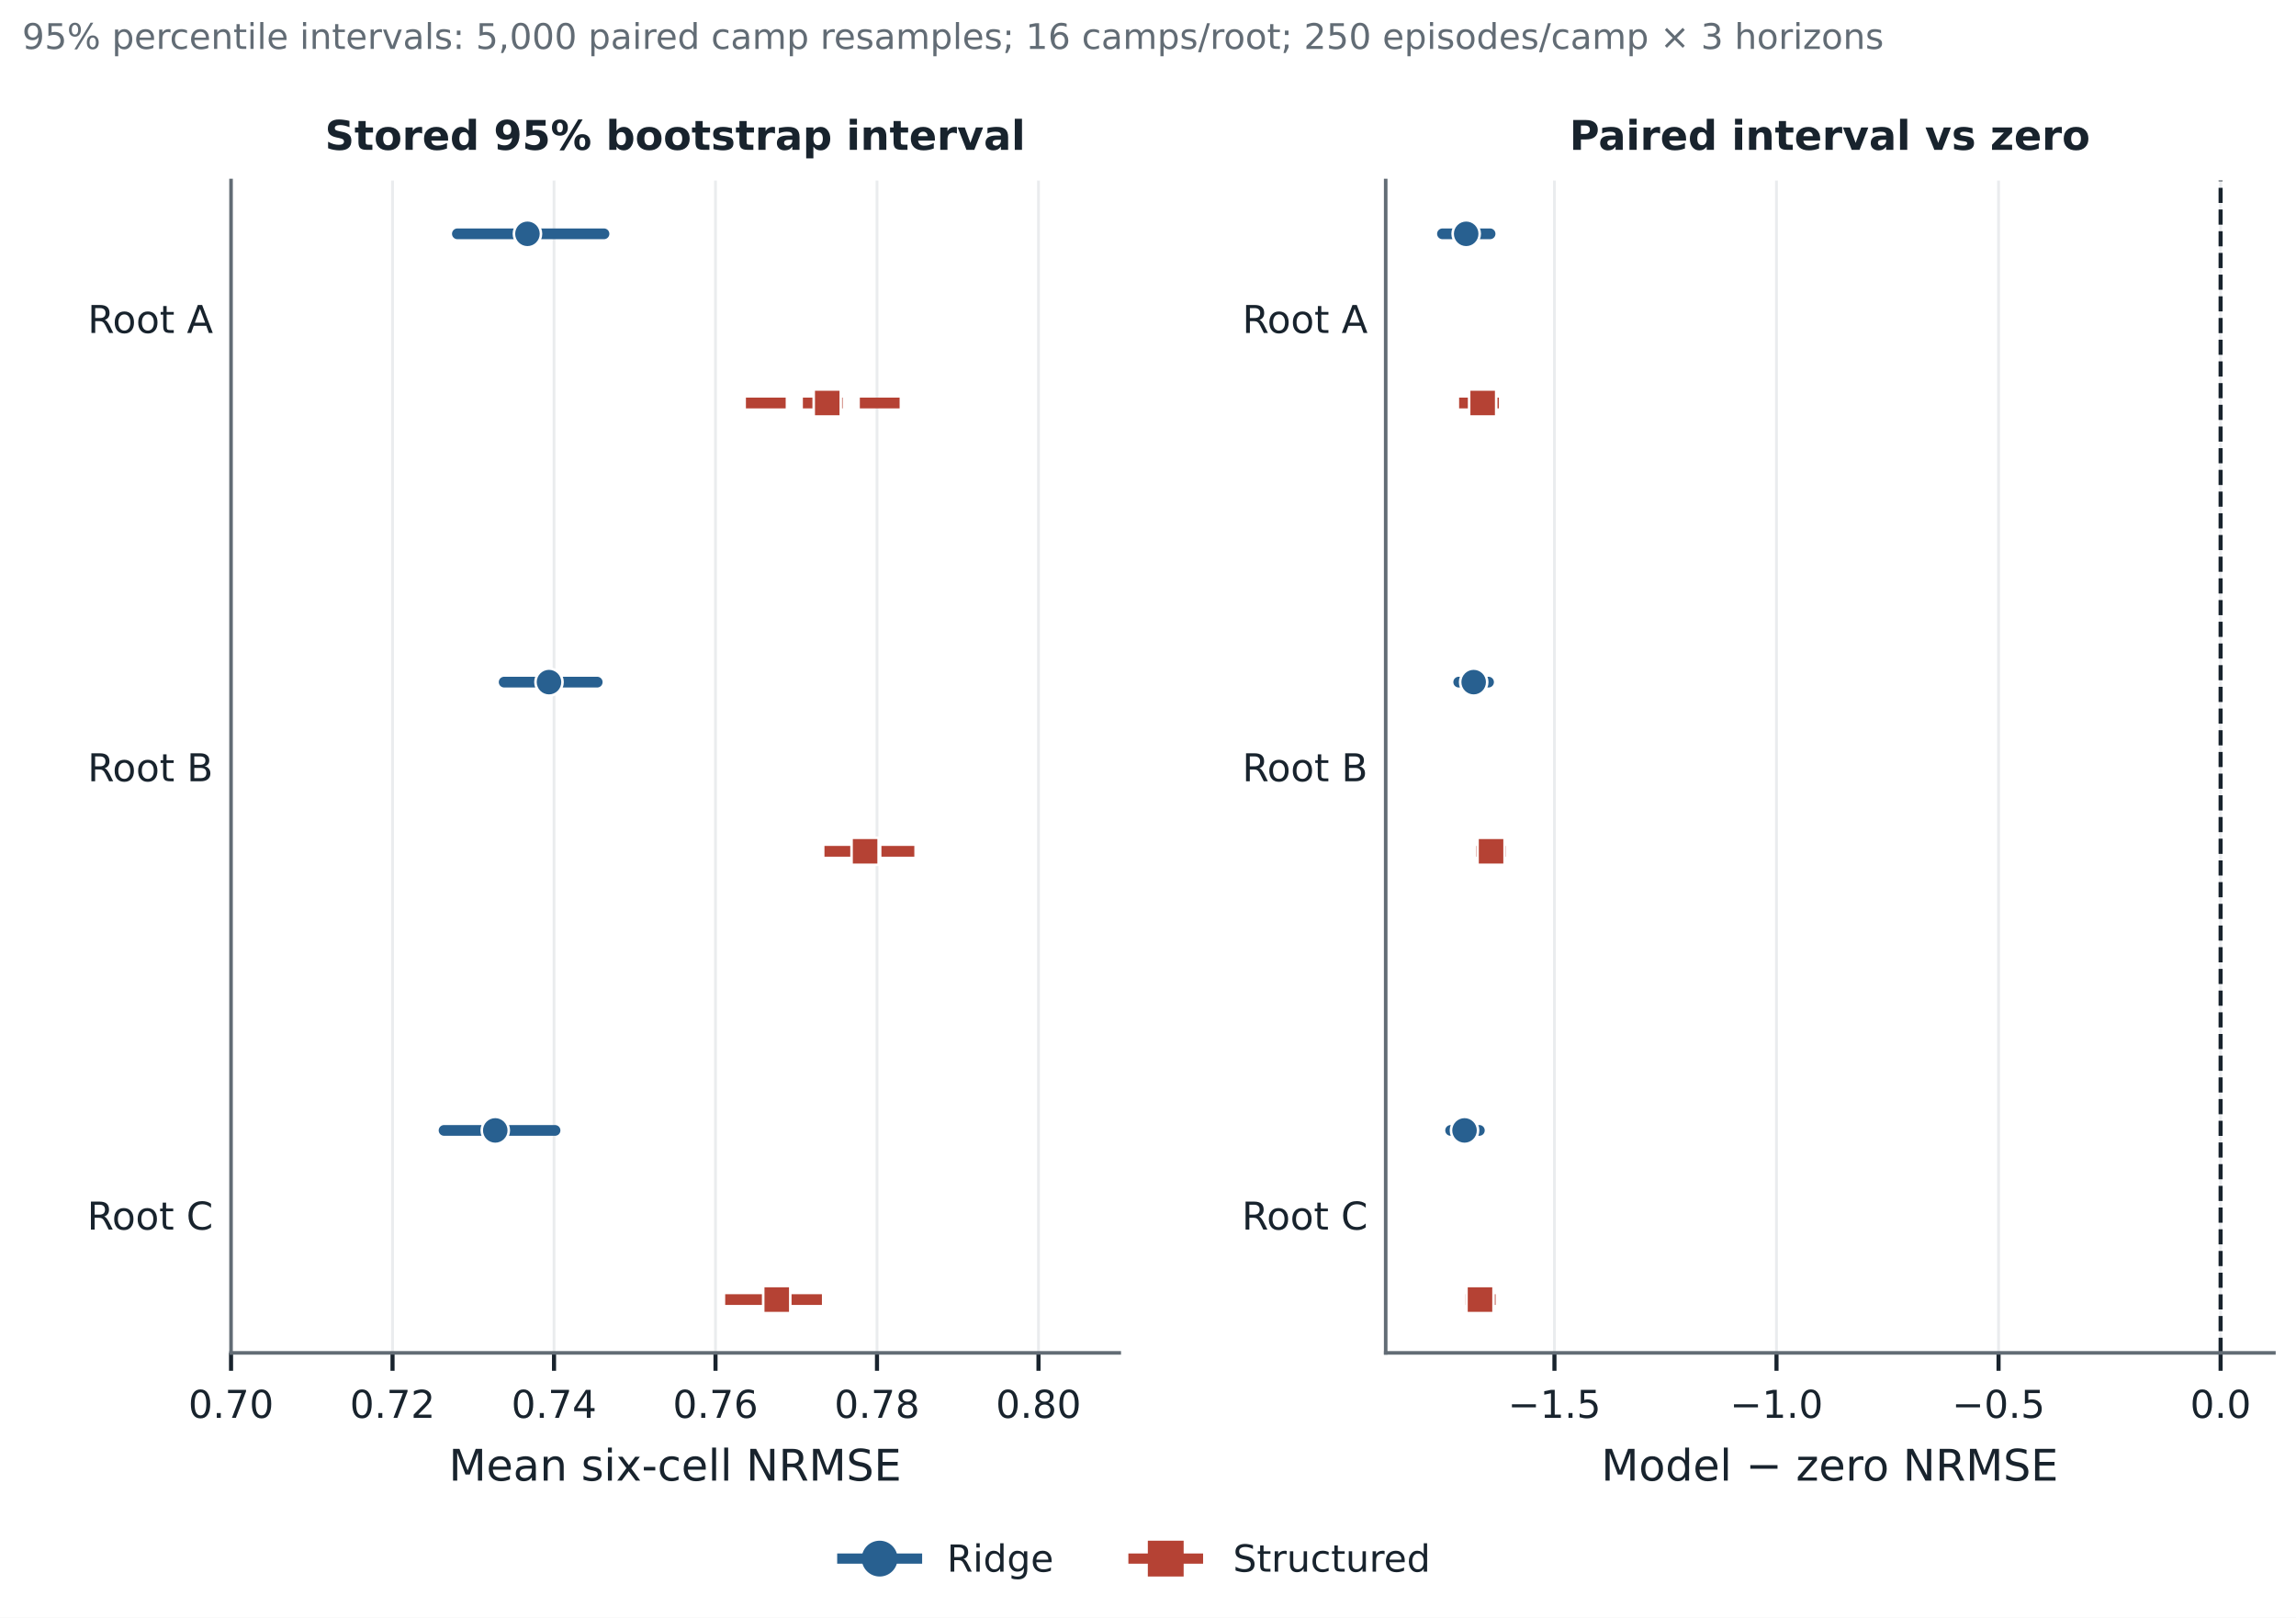
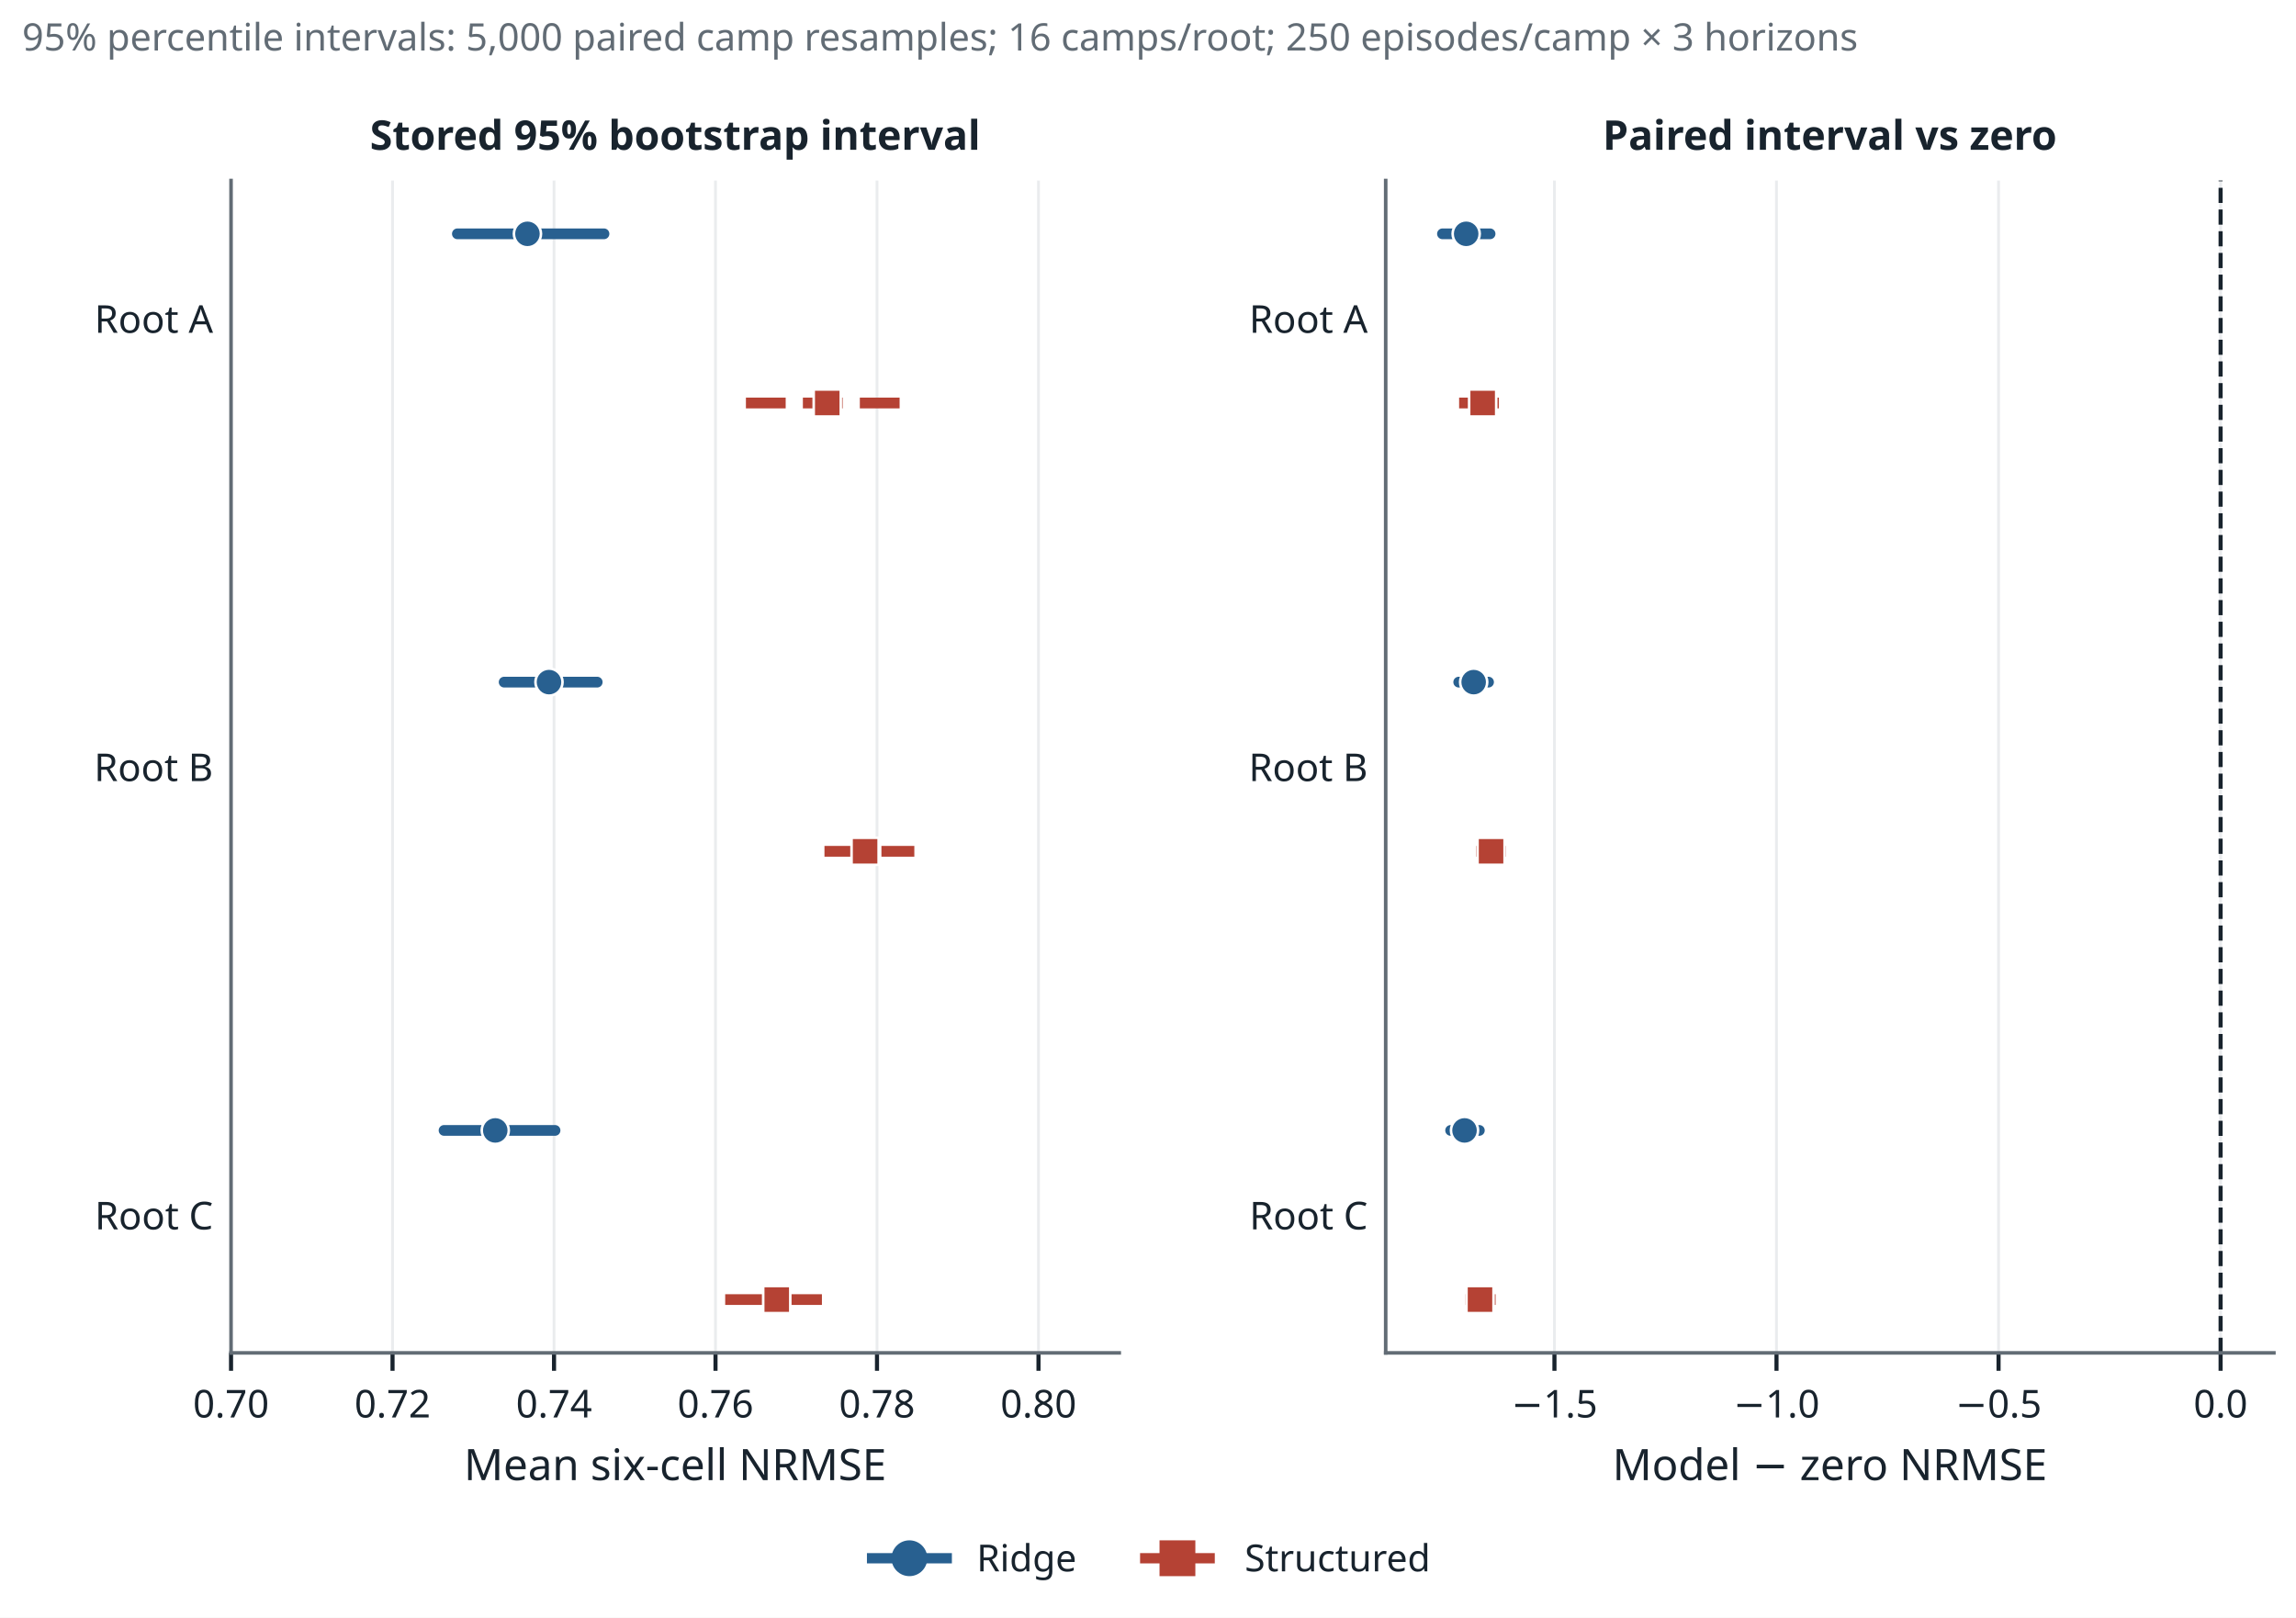
<svg xmlns="http://www.w3.org/2000/svg" xmlns:xlink="http://www.w3.org/1999/xlink" width="448.632pt" height="316.138pt" viewBox="0 0 448.632 316.138" version="1.1">
  <defs>
    <style type="text/css">*{stroke-linejoin: round; stroke-linecap: butt}</style>
  </defs>
  <g id="figure_1">
    <g id="patch_1">
-       <path d="M 0 316.138  L 448.632 316.138  L 448.632 0  L 0 0  z " style="fill: #ffffff" />
+       <path d="M 0 316.138 L 448.632 316.138 L 448.632 0 L 0 0 z " style="fill: #ffffff" />
    </g>
    <g id="axes_1">
      <g id="patch_2">
-         <path d="M 45.144 264.384  L 218.695 264.384  L 218.695 35.28  L 45.144 35.28  z " style="fill: #ffffff" />
+         <path d="M 45.144 264.384 L 218.695 264.384 L 218.695 35.28 L 45.144 35.28 z " style="fill: #ffffff" />
      </g>
      <g id="matplotlib.axis_1">
        <g id="xtick_1">
          <g id="line2d_1">
-             <path d="M 45.144 264.384  L 45.144 35.28  " clip-path="url(#p7da0e8e7cd)" style="fill: none; stroke: #aab2b9; stroke-opacity: 0.24; stroke-width: 0.55; stroke-linecap: square" />
+             <path d="M 45.144 264.384 L 45.144 35.28 " clip-path="url(#p7da0e8e7cd)" style="fill: none; stroke: #aab2b9; stroke-opacity: 0.24; stroke-width: 0.55; stroke-linecap: square" />
          </g>
          <g id="line2d_2">
            <defs>
-               <path id="m73434d7753" d="M 0 0  L 0 3.5  " style="stroke: #18232d; stroke-width: 0.8" />
+               <path id="m73434d7753" d="M 0 0 L 0 3.5 " style="stroke: #18232d; stroke-width: 0.8" />
            </defs>
            <g>
              <use xlink:href="#m73434d7753" x="45.144" y="264.384" style="fill: #18232d; stroke: #18232d; stroke-width: 0.8" />
            </g>
          </g>
          <g id="text_1">
-             <text style="font-size: 7.5px; font-family: 'DejaVu Sans'; text-anchor: middle; fill: #18232d" x="45.144" y="277.082" transform="rotate(-0 45.144 277.0822)">0.70</text>
+             <text style="font-size: 7.5px; font-family: 'STIXGeneral'; text-anchor: middle; fill: #18232d" x="45.144" y="277.009" transform="rotate(-0 45.144 277.009)">0.70</text>
          </g>
        </g>
        <g id="xtick_2">
          <g id="line2d_3">
-             <path d="M 76.699 264.384  L 76.699 35.28  " clip-path="url(#p7da0e8e7cd)" style="fill: none; stroke: #aab2b9; stroke-opacity: 0.24; stroke-width: 0.55; stroke-linecap: square" />
+             <path d="M 76.699 264.384 L 76.699 35.28 " clip-path="url(#p7da0e8e7cd)" style="fill: none; stroke: #aab2b9; stroke-opacity: 0.24; stroke-width: 0.55; stroke-linecap: square" />
          </g>
          <g id="line2d_4">
            <g>
              <use xlink:href="#m73434d7753" x="76.699" y="264.384" style="fill: #18232d; stroke: #18232d; stroke-width: 0.8" />
            </g>
          </g>
          <g id="text_2">
-             <text style="font-size: 7.5px; font-family: 'DejaVu Sans'; text-anchor: middle; fill: #18232d" x="76.699" y="277.082" transform="rotate(-0 76.69878 277.0822)">0.72</text>
+             <text style="font-size: 7.5px; font-family: 'STIXGeneral'; text-anchor: middle; fill: #18232d" x="76.699" y="277.009" transform="rotate(-0 76.69878 277.009)">0.72</text>
          </g>
        </g>
        <g id="xtick_3">
          <g id="line2d_5">
-             <path d="M 108.254 264.384  L 108.254 35.28  " clip-path="url(#p7da0e8e7cd)" style="fill: none; stroke: #aab2b9; stroke-opacity: 0.24; stroke-width: 0.55; stroke-linecap: square" />
+             <path d="M 108.254 264.384 L 108.254 35.28 " clip-path="url(#p7da0e8e7cd)" style="fill: none; stroke: #aab2b9; stroke-opacity: 0.24; stroke-width: 0.55; stroke-linecap: square" />
          </g>
          <g id="line2d_6">
            <g>
              <use xlink:href="#m73434d7753" x="108.254" y="264.384" style="fill: #18232d; stroke: #18232d; stroke-width: 0.8" />
            </g>
          </g>
          <g id="text_3">
-             <text style="font-size: 7.5px; font-family: 'DejaVu Sans'; text-anchor: middle; fill: #18232d" x="108.254" y="277.082" transform="rotate(-0 108.2536 277.0822)">0.74</text>
+             <text style="font-size: 7.5px; font-family: 'STIXGeneral'; text-anchor: middle; fill: #18232d" x="108.254" y="277.009" transform="rotate(-0 108.2536 277.009)">0.74</text>
          </g>
        </g>
        <g id="xtick_4">
          <g id="line2d_7">
-             <path d="M 139.808 264.384  L 139.808 35.28  " clip-path="url(#p7da0e8e7cd)" style="fill: none; stroke: #aab2b9; stroke-opacity: 0.24; stroke-width: 0.55; stroke-linecap: square" />
+             <path d="M 139.808 264.384 L 139.808 35.28 " clip-path="url(#p7da0e8e7cd)" style="fill: none; stroke: #aab2b9; stroke-opacity: 0.24; stroke-width: 0.55; stroke-linecap: square" />
          </g>
          <g id="line2d_8">
            <g>
              <use xlink:href="#m73434d7753" x="139.808" y="264.384" style="fill: #18232d; stroke: #18232d; stroke-width: 0.8" />
            </g>
          </g>
          <g id="text_4">
-             <text style="font-size: 7.5px; font-family: 'DejaVu Sans'; text-anchor: middle; fill: #18232d" x="139.808" y="277.082" transform="rotate(-0 139.8083 277.0822)">0.76</text>
+             <text style="font-size: 7.5px; font-family: 'STIXGeneral'; text-anchor: middle; fill: #18232d" x="139.808" y="277.009" transform="rotate(-0 139.8083 277.009)">0.76</text>
          </g>
        </g>
        <g id="xtick_5">
          <g id="line2d_9">
-             <path d="M 171.363 264.384  L 171.363 35.28  " clip-path="url(#p7da0e8e7cd)" style="fill: none; stroke: #aab2b9; stroke-opacity: 0.24; stroke-width: 0.55; stroke-linecap: square" />
+             <path d="M 171.363 264.384 L 171.363 35.28 " clip-path="url(#p7da0e8e7cd)" style="fill: none; stroke: #aab2b9; stroke-opacity: 0.24; stroke-width: 0.55; stroke-linecap: square" />
          </g>
          <g id="line2d_10">
            <g>
              <use xlink:href="#m73434d7753" x="171.363" y="264.384" style="fill: #18232d; stroke: #18232d; stroke-width: 0.8" />
            </g>
          </g>
          <g id="text_5">
-             <text style="font-size: 7.5px; font-family: 'DejaVu Sans'; text-anchor: middle; fill: #18232d" x="171.363" y="277.082" transform="rotate(-0 171.3631 277.0822)">0.78</text>
+             <text style="font-size: 7.5px; font-family: 'STIXGeneral'; text-anchor: middle; fill: #18232d" x="171.363" y="277.009" transform="rotate(-0 171.3631 277.009)">0.78</text>
          </g>
        </g>
        <g id="xtick_6">
          <g id="line2d_11">
-             <path d="M 202.918 264.384  L 202.918 35.28  " clip-path="url(#p7da0e8e7cd)" style="fill: none; stroke: #aab2b9; stroke-opacity: 0.24; stroke-width: 0.55; stroke-linecap: square" />
+             <path d="M 202.918 264.384 L 202.918 35.28 " clip-path="url(#p7da0e8e7cd)" style="fill: none; stroke: #aab2b9; stroke-opacity: 0.24; stroke-width: 0.55; stroke-linecap: square" />
          </g>
          <g id="line2d_12">
            <g>
              <use xlink:href="#m73434d7753" x="202.918" y="264.384" style="fill: #18232d; stroke: #18232d; stroke-width: 0.8" />
            </g>
          </g>
          <g id="text_6">
-             <text style="font-size: 7.5px; font-family: 'DejaVu Sans'; text-anchor: middle; fill: #18232d" x="202.918" y="277.082" transform="rotate(-0 202.9179 277.0822)">0.80</text>
+             <text style="font-size: 7.5px; font-family: 'STIXGeneral'; text-anchor: middle; fill: #18232d" x="202.918" y="277.009" transform="rotate(-0 202.9179 277.009)">0.80</text>
          </g>
        </g>
        <g id="text_7">
-           <text style="font-size: 8.5px; font-family: 'DejaVu Sans'; text-anchor: middle; fill: #18232d" x="131.92" y="289.343" transform="rotate(-0 131.9197 289.3427)">Mean six-cell NRMSE</text>
+           <text style="font-size: 8.5px; font-family: 'STIXGeneral'; text-anchor: middle; fill: #18232d" x="131.92" y="289.259" transform="rotate(-0 131.9197 289.259)">Mean six-cell NRMSE</text>
        </g>
      </g>
      <g id="matplotlib.axis_2">
        <g id="ytick_1">
          <g id="line2d_13" />
          <g id="text_8">
-             <text style="font-size: 7.5px; font-family: 'DejaVu Sans'; text-anchor: end; fill: #18232d" x="41.644" y="65.073" transform="rotate(-0 41.644 65.07281)">Root A</text>
+             <text style="font-size: 7.5px; font-family: 'STIXGeneral'; text-anchor: end; fill: #18232d" x="41.644" y="65.036" transform="rotate(-0 41.644 65.03619)">Root A</text>
          </g>
        </g>
        <g id="ytick_2">
          <g id="line2d_14" />
          <g id="text_9">
-             <text style="font-size: 7.5px; font-family: 'DejaVu Sans'; text-anchor: end; fill: #18232d" x="41.644" y="152.681" transform="rotate(-0 41.644 152.6811)">Root B</text>
+             <text style="font-size: 7.5px; font-family: 'STIXGeneral'; text-anchor: end; fill: #18232d" x="41.644" y="152.644" transform="rotate(-0 41.644 152.6445)">Root B</text>
          </g>
        </g>
        <g id="ytick_3">
          <g id="line2d_15" />
          <g id="text_10">
-             <text style="font-size: 7.5px; font-family: 'DejaVu Sans'; text-anchor: end; fill: #18232d" x="41.644" y="240.289" transform="rotate(-0 41.644 240.2894)">Root C</text>
+             <text style="font-size: 7.5px; font-family: 'STIXGeneral'; text-anchor: end; fill: #18232d" x="41.644" y="240.253" transform="rotate(-0 41.644 240.2528)">Root C</text>
          </g>
        </g>
      </g>
      <g id="line2d_16">
-         <path d="M 89.372 45.694  L 118.017 45.694  " clip-path="url(#p7da0e8e7cd)" style="fill: none; stroke: #286090; stroke-width: 2.1; stroke-linecap: round" />
+         <path d="M 89.372 45.694 L 118.017 45.694 " clip-path="url(#p7da0e8e7cd)" style="fill: none; stroke: #286090; stroke-width: 2.1; stroke-linecap: round" />
      </g>
      <g id="line2d_17">
-         <path d="M 145.75 78.754  L 178.222 78.754  " clip-path="url(#p7da0e8e7cd)" style="fill: none; stroke-dasharray: 7.77,3.36; stroke-dashoffset: 0; stroke: #b54234; stroke-width: 2.1" />
+         <path d="M 145.75 78.754 L 178.222 78.754 " clip-path="url(#p7da0e8e7cd)" style="fill: none; stroke-dasharray: 7.77,3.36; stroke-dashoffset: 0; stroke: #b54234; stroke-width: 2.1" />
      </g>
      <g id="line2d_18">
-         <path d="M 98.51 133.302  L 116.694 133.302  " clip-path="url(#p7da0e8e7cd)" style="fill: none; stroke: #286090; stroke-width: 2.1; stroke-linecap: round" />
+         <path d="M 98.51 133.302 L 116.694 133.302 " clip-path="url(#p7da0e8e7cd)" style="fill: none; stroke: #286090; stroke-width: 2.1; stroke-linecap: round" />
      </g>
      <g id="line2d_19">
-         <path d="M 161.098 166.362  L 178.657 166.362  " clip-path="url(#p7da0e8e7cd)" style="fill: none; stroke-dasharray: 7.77,3.36; stroke-dashoffset: 0; stroke: #b54234; stroke-width: 2.1" />
+         <path d="M 161.098 166.362 L 178.657 166.362 " clip-path="url(#p7da0e8e7cd)" style="fill: none; stroke-dasharray: 7.77,3.36; stroke-dashoffset: 0; stroke: #b54234; stroke-width: 2.1" />
      </g>
      <g id="line2d_20">
-         <path d="M 86.767 220.91  L 108.453 220.91  " clip-path="url(#p7da0e8e7cd)" style="fill: none; stroke: #286090; stroke-width: 2.1; stroke-linecap: round" />
+         <path d="M 86.767 220.91 L 108.453 220.91 " clip-path="url(#p7da0e8e7cd)" style="fill: none; stroke: #286090; stroke-width: 2.1; stroke-linecap: round" />
      </g>
      <g id="line2d_21">
-         <path d="M 141.701 253.97  L 163.574 253.97  " clip-path="url(#p7da0e8e7cd)" style="fill: none; stroke-dasharray: 7.77,3.36; stroke-dashoffset: 0; stroke: #b54234; stroke-width: 2.1" />
+         <path d="M 141.701 253.97 L 163.574 253.97 " clip-path="url(#p7da0e8e7cd)" style="fill: none; stroke-dasharray: 7.77,3.36; stroke-dashoffset: 0; stroke: #b54234; stroke-width: 2.1" />
      </g>
      <g id="patch_3">
-         <path d="M 45.144 264.384  L 45.144 35.28  " style="fill: none; stroke: #626c75; stroke-width: 0.7; stroke-linejoin: miter; stroke-linecap: square" />
+         <path d="M 45.144 264.384 L 45.144 35.28 " style="fill: none; stroke: #626c75; stroke-width: 0.7; stroke-linejoin: miter; stroke-linecap: square" />
      </g>
      <g id="patch_4">
-         <path d="M 45.144 264.384  L 218.695 264.384  " style="fill: none; stroke: #626c75; stroke-width: 0.7; stroke-linejoin: miter; stroke-linecap: square" />
+         <path d="M 45.144 264.384 L 218.695 264.384 " style="fill: none; stroke: #626c75; stroke-width: 0.7; stroke-linejoin: miter; stroke-linecap: square" />
      </g>
      <g id="PathCollection_1">
        <defs>
-           <path id="m75f092597a" d="M 0 2.646  C 0.702 2.646 1.375 2.367 1.871 1.871  C 2.367 1.375 2.646 0.702 2.646 0  C 2.646 -0.702 2.367 -1.375 1.871 -1.871  C 1.375 -2.367 0.702 -2.646 0 -2.646  C -0.702 -2.646 -1.375 -2.367 -1.871 -1.871  C -2.367 -1.375 -2.646 -0.702 -2.646 0  C -2.646 0.702 -2.367 1.375 -1.871 1.871  C -1.375 2.367 -0.702 2.646 0 2.646  z " style="stroke: #ffffff; stroke-width: 0.5" />
+           <path id="m75f092597a" d="M 0 2.646 C 0.702 2.646 1.375 2.367 1.871 1.871 C 2.367 1.375 2.646 0.702 2.646 0 C 2.646 -0.702 2.367 -1.375 1.871 -1.871 C 1.375 -2.367 0.702 -2.646 0 -2.646 C -0.702 -2.646 -1.375 -2.367 -1.871 -1.871 C -2.367 -1.375 -2.646 -0.702 -2.646 0 C -2.646 0.702 -2.367 1.375 -1.871 1.871 C -1.375 2.367 -0.702 2.646 0 2.646 z " style="stroke: #ffffff; stroke-width: 0.5" />
        </defs>
        <g clip-path="url(#p7da0e8e7cd)">
          <use xlink:href="#m75f092597a" x="103.062" y="45.694" style="fill: #286090; stroke: #ffffff; stroke-width: 0.5" />
        </g>
      </g>
      <g id="PathCollection_2">
        <defs>
-           <path id="m96a64f8c2c" d="M -2.646 2.646  L 2.646 2.646  L 2.646 -2.646  L -2.646 -2.646  z " style="stroke: #ffffff; stroke-width: 0.5" />
+           <path id="m96a64f8c2c" d="M -2.646 2.646 L 2.646 2.646 L 2.646 -2.646 L -2.646 -2.646 z " style="stroke: #ffffff; stroke-width: 0.5" />
        </defs>
        <g clip-path="url(#p7da0e8e7cd)">
          <use xlink:href="#m96a64f8c2c" x="161.641" y="78.754" style="fill: #b54234; stroke: #ffffff; stroke-width: 0.5" />
        </g>
      </g>
      <g id="PathCollection_3">
        <g clip-path="url(#p7da0e8e7cd)">
          <use xlink:href="#m75f092597a" x="107.272" y="133.302" style="fill: #286090; stroke: #ffffff; stroke-width: 0.5" />
        </g>
      </g>
      <g id="PathCollection_4">
        <g clip-path="url(#p7da0e8e7cd)">
          <use xlink:href="#m96a64f8c2c" x="169.037" y="166.362" style="fill: #b54234; stroke: #ffffff; stroke-width: 0.5" />
        </g>
      </g>
      <g id="PathCollection_5">
        <g clip-path="url(#p7da0e8e7cd)">
          <use xlink:href="#m75f092597a" x="96.773" y="220.91" style="fill: #286090; stroke: #ffffff; stroke-width: 0.5" />
        </g>
      </g>
      <g id="PathCollection_6">
        <g clip-path="url(#p7da0e8e7cd)">
          <use xlink:href="#m96a64f8c2c" x="151.772" y="253.97" style="fill: #b54234; stroke: #ffffff; stroke-width: 0.5" />
        </g>
      </g>
      <g id="text_11">
-         <text style="font-weight: 700; font-size: 8px; font-family: 'DejaVu Sans'; text-anchor: middle; fill: #18232d" x="131.92" y="29.28" transform="rotate(-0 131.9197 29.28)">Stored 95% bootstrap interval</text>
+         <text style="font-weight: 700; font-size: 8px; font-family: 'STIXGeneral'; text-anchor: middle; fill: #18232d" x="131.92" y="29.28" transform="rotate(-0 131.9197 29.28)">Stored 95% bootstrap interval</text>
      </g>
    </g>
    <g id="axes_2">
      <g id="patch_5">
-         <path d="M 270.761 264.384  L 444.312 264.384  L 444.312 35.28  L 270.761 35.28  z " style="fill: #ffffff" />
+         <path d="M 270.761 264.384 L 444.312 264.384 L 444.312 35.28 L 270.761 35.28 z " style="fill: #ffffff" />
      </g>
      <g id="matplotlib.axis_3">
        <g id="xtick_7">
          <g id="line2d_22">
-             <path d="M 303.735 264.384  L 303.735 35.28  " clip-path="url(#pc927a1fcb8)" style="fill: none; stroke: #aab2b9; stroke-opacity: 0.24; stroke-width: 0.55; stroke-linecap: square" />
+             <path d="M 303.735 264.384 L 303.735 35.28 " clip-path="url(#pc927a1fcb8)" style="fill: none; stroke: #aab2b9; stroke-opacity: 0.24; stroke-width: 0.55; stroke-linecap: square" />
          </g>
          <g id="line2d_23">
            <g>
              <use xlink:href="#m73434d7753" x="303.735" y="264.384" style="fill: #18232d; stroke: #18232d; stroke-width: 0.8" />
            </g>
          </g>
          <g id="text_12">
-             <text style="font-size: 7.5px; font-family: 'DejaVu Sans'; text-anchor: middle; fill: #18232d" x="303.735" y="277.082" transform="rotate(-0 303.7354 277.0822)">−1.5</text>
+             <text style="font-size: 7.5px; font-family: 'STIXGeneral'; text-anchor: middle; fill: #18232d" x="303.735" y="277.009" transform="rotate(-0 303.7354 277.009)">−1.5</text>
          </g>
        </g>
        <g id="xtick_8">
          <g id="line2d_24">
-             <path d="M 347.123 264.384  L 347.123 35.28  " clip-path="url(#pc927a1fcb8)" style="fill: none; stroke: #aab2b9; stroke-opacity: 0.24; stroke-width: 0.55; stroke-linecap: square" />
+             <path d="M 347.123 264.384 L 347.123 35.28 " clip-path="url(#pc927a1fcb8)" style="fill: none; stroke: #aab2b9; stroke-opacity: 0.24; stroke-width: 0.55; stroke-linecap: square" />
          </g>
          <g id="line2d_25">
            <g>
              <use xlink:href="#m73434d7753" x="347.123" y="264.384" style="fill: #18232d; stroke: #18232d; stroke-width: 0.8" />
            </g>
          </g>
          <g id="text_13">
-             <text style="font-size: 7.5px; font-family: 'DejaVu Sans'; text-anchor: middle; fill: #18232d" x="347.123" y="277.082" transform="rotate(-0 347.1233 277.0822)">−1.0</text>
+             <text style="font-size: 7.5px; font-family: 'STIXGeneral'; text-anchor: middle; fill: #18232d" x="347.123" y="277.009" transform="rotate(-0 347.1233 277.009)">−1.0</text>
          </g>
        </g>
        <g id="xtick_9">
          <g id="line2d_26">
-             <path d="M 390.511 264.384  L 390.511 35.28  " clip-path="url(#pc927a1fcb8)" style="fill: none; stroke: #aab2b9; stroke-opacity: 0.24; stroke-width: 0.55; stroke-linecap: square" />
+             <path d="M 390.511 264.384 L 390.511 35.28 " clip-path="url(#pc927a1fcb8)" style="fill: none; stroke: #aab2b9; stroke-opacity: 0.24; stroke-width: 0.55; stroke-linecap: square" />
          </g>
          <g id="line2d_27">
            <g>
              <use xlink:href="#m73434d7753" x="390.511" y="264.384" style="fill: #18232d; stroke: #18232d; stroke-width: 0.8" />
            </g>
          </g>
          <g id="text_14">
-             <text style="font-size: 7.5px; font-family: 'DejaVu Sans'; text-anchor: middle; fill: #18232d" x="390.511" y="277.082" transform="rotate(-0 390.5111 277.0822)">−0.5</text>
+             <text style="font-size: 7.5px; font-family: 'STIXGeneral'; text-anchor: middle; fill: #18232d" x="390.511" y="277.009" transform="rotate(-0 390.5111 277.009)">−0.5</text>
          </g>
        </g>
        <g id="xtick_10">
          <g id="line2d_28">
-             <path d="M 433.899 264.384  L 433.899 35.28  " clip-path="url(#pc927a1fcb8)" style="fill: none; stroke: #aab2b9; stroke-opacity: 0.24; stroke-width: 0.55; stroke-linecap: square" />
+             <path d="M 433.899 264.384 L 433.899 35.28 " clip-path="url(#pc927a1fcb8)" style="fill: none; stroke: #aab2b9; stroke-opacity: 0.24; stroke-width: 0.55; stroke-linecap: square" />
          </g>
          <g id="line2d_29">
            <g>
              <use xlink:href="#m73434d7753" x="433.899" y="264.384" style="fill: #18232d; stroke: #18232d; stroke-width: 0.8" />
            </g>
          </g>
          <g id="text_15">
-             <text style="font-size: 7.5px; font-family: 'DejaVu Sans'; text-anchor: middle; fill: #18232d" x="433.899" y="277.082" transform="rotate(-0 433.8989 277.0822)">0.0</text>
+             <text style="font-size: 7.5px; font-family: 'STIXGeneral'; text-anchor: middle; fill: #18232d" x="433.899" y="277.009" transform="rotate(-0 433.8989 277.009)">0.0</text>
          </g>
        </g>
        <g id="text_16">
-           <text style="font-size: 8.5px; font-family: 'DejaVu Sans'; text-anchor: middle; fill: #18232d" x="357.536" y="289.343" transform="rotate(-0 357.5363 289.3427)">Model − zero NRMSE</text>
+           <text style="font-size: 8.5px; font-family: 'STIXGeneral'; text-anchor: middle; fill: #18232d" x="357.536" y="289.259" transform="rotate(-0 357.5363 289.259)">Model − zero NRMSE</text>
        </g>
      </g>
      <g id="matplotlib.axis_4">
        <g id="ytick_4">
          <g id="line2d_30" />
          <g id="text_17">
-             <text style="font-size: 7.5px; font-family: 'DejaVu Sans'; text-anchor: end; fill: #18232d" x="267.261" y="65.073" transform="rotate(-0 267.2607 65.07281)">Root A</text>
+             <text style="font-size: 7.5px; font-family: 'STIXGeneral'; text-anchor: end; fill: #18232d" x="267.261" y="65.036" transform="rotate(-0 267.2607 65.03619)">Root A</text>
          </g>
        </g>
        <g id="ytick_5">
          <g id="line2d_31" />
          <g id="text_18">
-             <text style="font-size: 7.5px; font-family: 'DejaVu Sans'; text-anchor: end; fill: #18232d" x="267.261" y="152.681" transform="rotate(-0 267.2607 152.6811)">Root B</text>
+             <text style="font-size: 7.5px; font-family: 'STIXGeneral'; text-anchor: end; fill: #18232d" x="267.261" y="152.644" transform="rotate(-0 267.2607 152.6445)">Root B</text>
          </g>
        </g>
        <g id="ytick_6">
          <g id="line2d_32" />
          <g id="text_19">
-             <text style="font-size: 7.5px; font-family: 'DejaVu Sans'; text-anchor: end; fill: #18232d" x="267.261" y="240.289" transform="rotate(-0 267.2607 240.2894)">Root C</text>
+             <text style="font-size: 7.5px; font-family: 'STIXGeneral'; text-anchor: end; fill: #18232d" x="267.261" y="240.253" transform="rotate(-0 267.2607 240.2528)">Root C</text>
          </g>
        </g>
      </g>
      <g id="line2d_33">
-         <path d="M 281.853 45.694  L 291.157 45.694  " clip-path="url(#pc927a1fcb8)" style="fill: none; stroke: #286090; stroke-width: 2.1; stroke-linecap: round" />
+         <path d="M 281.853 45.694 L 291.157 45.694 " clip-path="url(#pc927a1fcb8)" style="fill: none; stroke: #286090; stroke-width: 2.1; stroke-linecap: round" />
      </g>
      <g id="line2d_34">
-         <path d="M 285.109 78.754  L 294.353 78.754  " clip-path="url(#pc927a1fcb8)" style="fill: none; stroke-dasharray: 7.77,3.36; stroke-dashoffset: 0; stroke: #b54234; stroke-width: 2.1" />
+         <path d="M 285.109 78.754 L 294.353 78.754 " clip-path="url(#pc927a1fcb8)" style="fill: none; stroke-dasharray: 7.77,3.36; stroke-dashoffset: 0; stroke: #b54234; stroke-width: 2.1" />
      </g>
      <g id="line2d_35">
-         <path d="M 285.029 133.302  L 290.856 133.302  " clip-path="url(#pc927a1fcb8)" style="fill: none; stroke: #286090; stroke-width: 2.1; stroke-linecap: round" />
+         <path d="M 285.029 133.302 L 290.856 133.302 " clip-path="url(#pc927a1fcb8)" style="fill: none; stroke: #286090; stroke-width: 2.1; stroke-linecap: round" />
      </g>
      <g id="line2d_36">
-         <path d="M 288.409 166.362  L 294.256 166.362  " clip-path="url(#pc927a1fcb8)" style="fill: none; stroke-dasharray: 7.77,3.36; stroke-dashoffset: 0; stroke: #b54234; stroke-width: 2.1" />
+         <path d="M 288.409 166.362 L 294.256 166.362 " clip-path="url(#pc927a1fcb8)" style="fill: none; stroke-dasharray: 7.77,3.36; stroke-dashoffset: 0; stroke: #b54234; stroke-width: 2.1" />
      </g>
      <g id="line2d_37">
-         <path d="M 283.448 220.91  L 289.061 220.91  " clip-path="url(#pc927a1fcb8)" style="fill: none; stroke: #286090; stroke-width: 2.1; stroke-linecap: round" />
+         <path d="M 283.448 220.91 L 289.061 220.91 " clip-path="url(#pc927a1fcb8)" style="fill: none; stroke: #286090; stroke-width: 2.1; stroke-linecap: round" />
      </g>
      <g id="line2d_38">
-         <path d="M 286.339 253.97  L 292.235 253.97  " clip-path="url(#pc927a1fcb8)" style="fill: none; stroke-dasharray: 7.77,3.36; stroke-dashoffset: 0; stroke: #b54234; stroke-width: 2.1" />
+         <path d="M 286.339 253.97 L 292.235 253.97 " clip-path="url(#pc927a1fcb8)" style="fill: none; stroke-dasharray: 7.77,3.36; stroke-dashoffset: 0; stroke: #b54234; stroke-width: 2.1" />
      </g>
      <g id="line2d_39">
-         <path d="M 433.899 264.384  L 433.899 35.28  " clip-path="url(#pc927a1fcb8)" style="fill: none; stroke-dasharray: 2.96,1.28; stroke-dashoffset: 0; stroke: #18232d; stroke-width: 0.8" />
+         <path d="M 433.899 264.384 L 433.899 35.28 " clip-path="url(#pc927a1fcb8)" style="fill: none; stroke-dasharray: 2.96,1.28; stroke-dashoffset: 0; stroke: #18232d; stroke-width: 0.8" />
      </g>
      <g id="patch_6">
-         <path d="M 270.761 264.384  L 270.761 35.28  " style="fill: none; stroke: #626c75; stroke-width: 0.7; stroke-linejoin: miter; stroke-linecap: square" />
+         <path d="M 270.761 264.384 L 270.761 35.28 " style="fill: none; stroke: #626c75; stroke-width: 0.7; stroke-linejoin: miter; stroke-linecap: square" />
      </g>
      <g id="patch_7">
-         <path d="M 270.761 264.384  L 444.312 264.384  " style="fill: none; stroke: #626c75; stroke-width: 0.7; stroke-linejoin: miter; stroke-linecap: square" />
+         <path d="M 270.761 264.384 L 444.312 264.384 " style="fill: none; stroke: #626c75; stroke-width: 0.7; stroke-linejoin: miter; stroke-linecap: square" />
      </g>
      <g id="PathCollection_7">
        <g clip-path="url(#pc927a1fcb8)">
          <use xlink:href="#m75f092597a" x="286.487" y="45.694" style="fill: #286090; stroke: #ffffff; stroke-width: 0.5" />
        </g>
      </g>
      <g id="PathCollection_8">
        <g clip-path="url(#pc927a1fcb8)">
          <use xlink:href="#m96a64f8c2c" x="289.709" y="78.754" style="fill: #b54234; stroke: #ffffff; stroke-width: 0.5" />
        </g>
      </g>
      <g id="PathCollection_9">
        <g clip-path="url(#pc927a1fcb8)">
          <use xlink:href="#m75f092597a" x="287.951" y="133.302" style="fill: #286090; stroke: #ffffff; stroke-width: 0.5" />
        </g>
      </g>
      <g id="PathCollection_10">
        <g clip-path="url(#pc927a1fcb8)">
          <use xlink:href="#m96a64f8c2c" x="291.348" y="166.362" style="fill: #b54234; stroke: #ffffff; stroke-width: 0.5" />
        </g>
      </g>
      <g id="PathCollection_11">
        <g clip-path="url(#pc927a1fcb8)">
          <use xlink:href="#m75f092597a" x="286.163" y="220.91" style="fill: #286090; stroke: #ffffff; stroke-width: 0.5" />
        </g>
      </g>
      <g id="PathCollection_12">
        <g clip-path="url(#pc927a1fcb8)">
          <use xlink:href="#m96a64f8c2c" x="289.188" y="253.97" style="fill: #b54234; stroke: #ffffff; stroke-width: 0.5" />
        </g>
      </g>
      <g id="text_20">
-         <text style="font-weight: 700; font-size: 8px; font-family: 'DejaVu Sans'; text-anchor: middle; fill: #18232d" x="357.536" y="29.28" transform="rotate(-0 357.5363 29.28)">Paired interval vs zero</text>
+         <text style="font-weight: 700; font-size: 8px; font-family: 'STIXGeneral'; text-anchor: middle; fill: #18232d" x="357.536" y="29.28" transform="rotate(-0 357.5363 29.28)">Paired interval vs zero</text>
      </g>
    </g>
    <g id="text_21">
-       <text style="font-size: 6.9px; font-family: 'DejaVu Sans'; text-anchor: start; fill: #626c75" x="4.32" y="9.563" transform="rotate(-0 4.32 9.562922)">95% percentile intervals: 5,000 paired camp resamples; 16 camps/root; 250 episodes/camp × 3 horizons</text>
+       <text style="font-size: 7.4px; font-family: 'STIXGeneral'; text-anchor: start; fill: #626c75" x="4.32" y="9.87" transform="rotate(-0 4.32 9.87)">95% percentile intervals: 5,000 paired camp resamples; 16 camps/root; 250 episodes/camp × 3 horizons</text>
    </g>
    <g id="legend_1">
      <g id="line2d_40">
-         <path d="M 164.582 304.589  L 171.882 304.589  L 179.182 304.589  " style="fill: none; stroke: #286090; stroke-width: 2; stroke-linecap: square" />
+         <path d="M 170.397 304.518 L 177.697 304.518 L 184.997 304.518 " style="fill: none; stroke: #286090; stroke-width: 2; stroke-linecap: square" />
        <defs>
-           <path id="m37c80551ae" d="M 0 3  C 0.796 3 1.559 2.684 2.121 2.121  C 2.684 1.559 3 0.796 3 0  C 3 -0.796 2.684 -1.559 2.121 -2.121  C 1.559 -2.684 0.796 -3 0 -3  C -0.796 -3 -1.559 -2.684 -2.121 -2.121  C -2.684 -1.559 -3 -0.796 -3 0  C -3 0.796 -2.684 1.559 -2.121 2.121  C -1.559 2.684 -0.796 3 0 3  z " style="stroke: #286090" />
+           <path id="m37c80551ae" d="M 0 3 C 0.796 3 1.559 2.684 2.121 2.121 C 2.684 1.559 3 0.796 3 0 C 3 -0.796 2.684 -1.559 2.121 -2.121 C 1.559 -2.684 0.796 -3 0 -3 C -0.796 -3 -1.559 -2.684 -2.121 -2.121 C -2.684 -1.559 -3 -0.796 -3 0 C -3 0.796 -2.684 1.559 -2.121 2.121 C -1.559 2.684 -0.796 3 0 3 z " style="stroke: #286090" />
        </defs>
        <g>
-           <use xlink:href="#m37c80551ae" x="171.882" y="304.589" style="fill: #286090; stroke: #286090" />
+           <use xlink:href="#m37c80551ae" x="177.697" y="304.518" style="fill: #286090; stroke: #286090" />
        </g>
      </g>
      <g id="text_22">
-         <text style="font-size: 7.3px; font-family: 'DejaVu Sans'; text-anchor: start; fill: #18232d" x="185.022" y="307.144" transform="rotate(-0 185.0216 307.1443)">Ridge</text>
+         <text style="font-size: 7.3px; font-family: 'STIXGeneral'; text-anchor: start; fill: #18232d" x="190.837" y="307.073" transform="rotate(-0 190.8365 307.073)">Ridge</text>
      </g>
      <g id="line2d_41">
-         <path d="M 220.482 304.589  L 227.782 304.589  L 235.082 304.589  " style="fill: none; stroke-dasharray: 7.4,3.2; stroke-dashoffset: 0; stroke: #b54234; stroke-width: 2" />
+         <path d="M 222.767 304.518 L 230.067 304.518 L 237.367 304.518 " style="fill: none; stroke-dasharray: 7.4,3.2; stroke-dashoffset: 0; stroke: #b54234; stroke-width: 2" />
        <defs>
-           <path id="m9737540194" d="M -3 3  L 3 3  L 3 -3  L -3 -3  z " style="stroke: #b54234; stroke-linejoin: miter" />
+           <path id="m9737540194" d="M -3 3 L 3 3 L 3 -3 L -3 -3 z " style="stroke: #b54234; stroke-linejoin: miter" />
        </defs>
        <g>
-           <use xlink:href="#m9737540194" x="227.782" y="304.589" style="fill: #b54234; stroke: #b54234; stroke-linejoin: miter" />
+           <use xlink:href="#m9737540194" x="230.067" y="304.518" style="fill: #b54234; stroke: #b54234; stroke-linejoin: miter" />
        </g>
      </g>
      <g id="text_23">
-         <text style="font-size: 7.3px; font-family: 'DejaVu Sans'; text-anchor: start; fill: #18232d" x="240.922" y="307.144" transform="rotate(-0 240.9225 307.1443)">Structured</text>
+         <text style="font-size: 7.3px; font-family: 'STIXGeneral'; text-anchor: start; fill: #18232d" x="243.207" y="307.073" transform="rotate(-0 243.2072 307.073)">Structured</text>
      </g>
    </g>
  </g>
  <defs>
    <clipPath id="p7da0e8e7cd">
      <rect x="45.144" y="35.28" width="173.551" height="229.104" />
    </clipPath>
    <clipPath id="pc927a1fcb8">
      <rect x="270.761" y="35.28" width="173.551" height="229.104" />
    </clipPath>
  </defs>
</svg>
